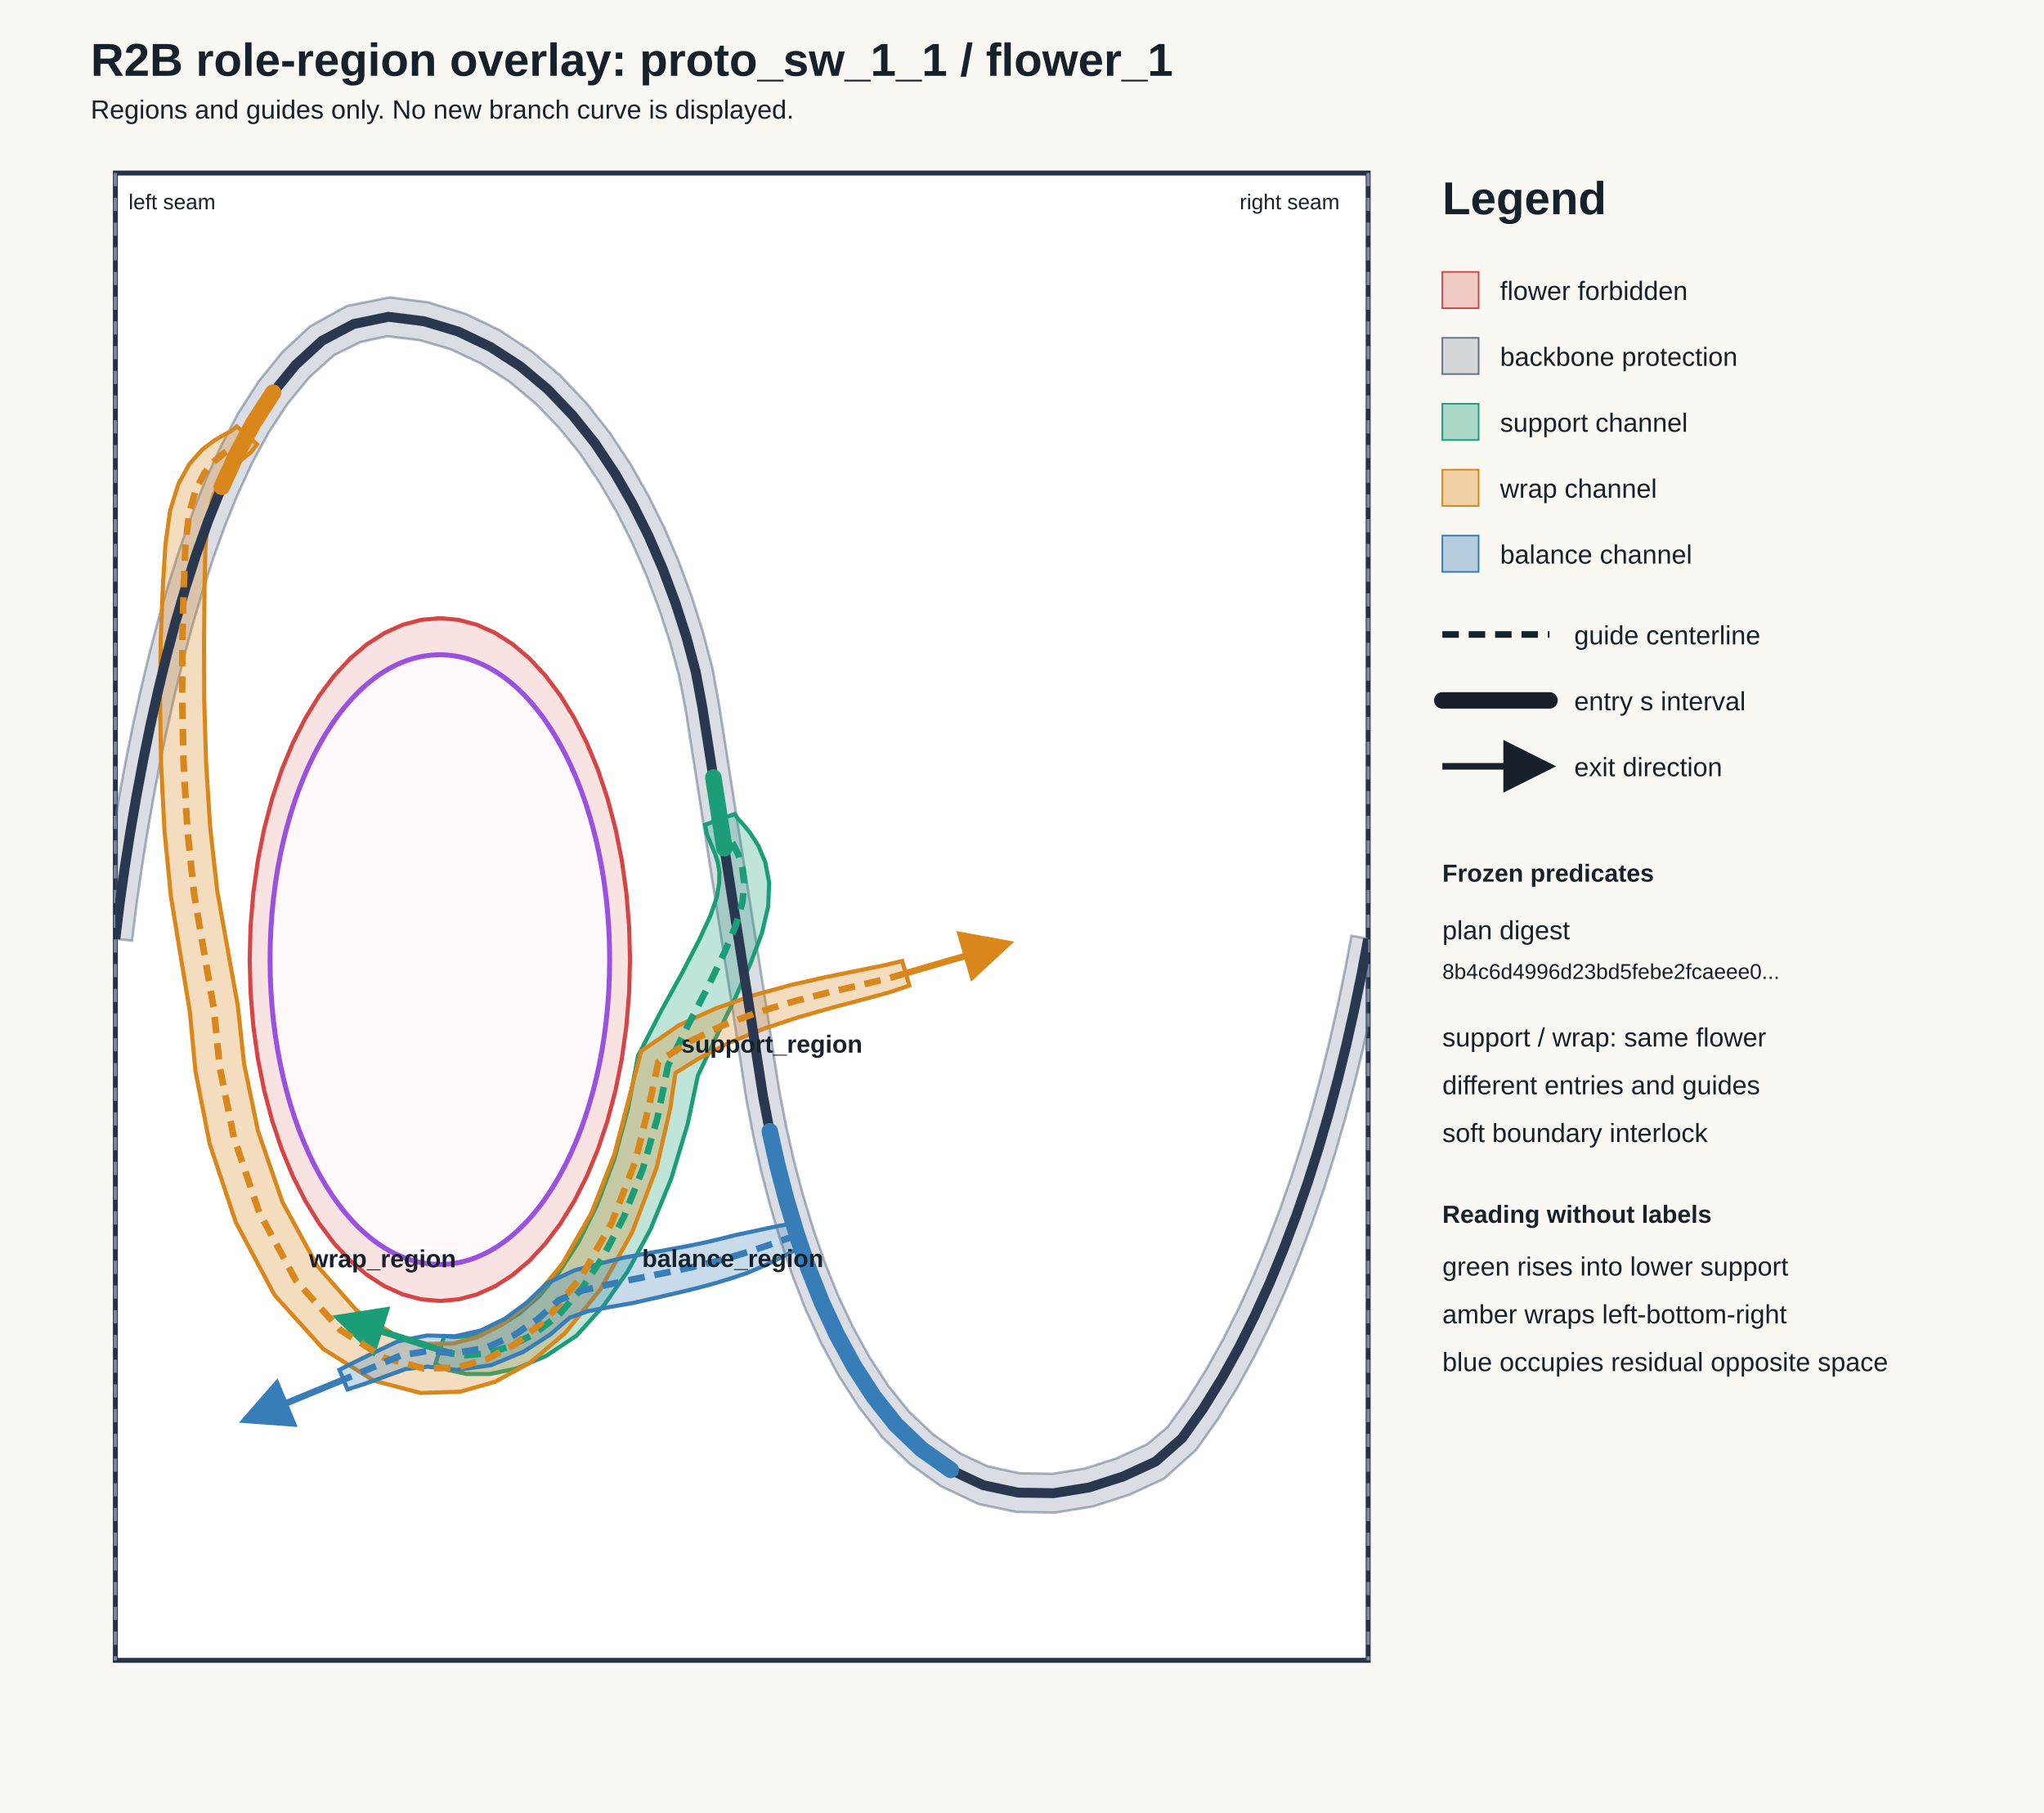
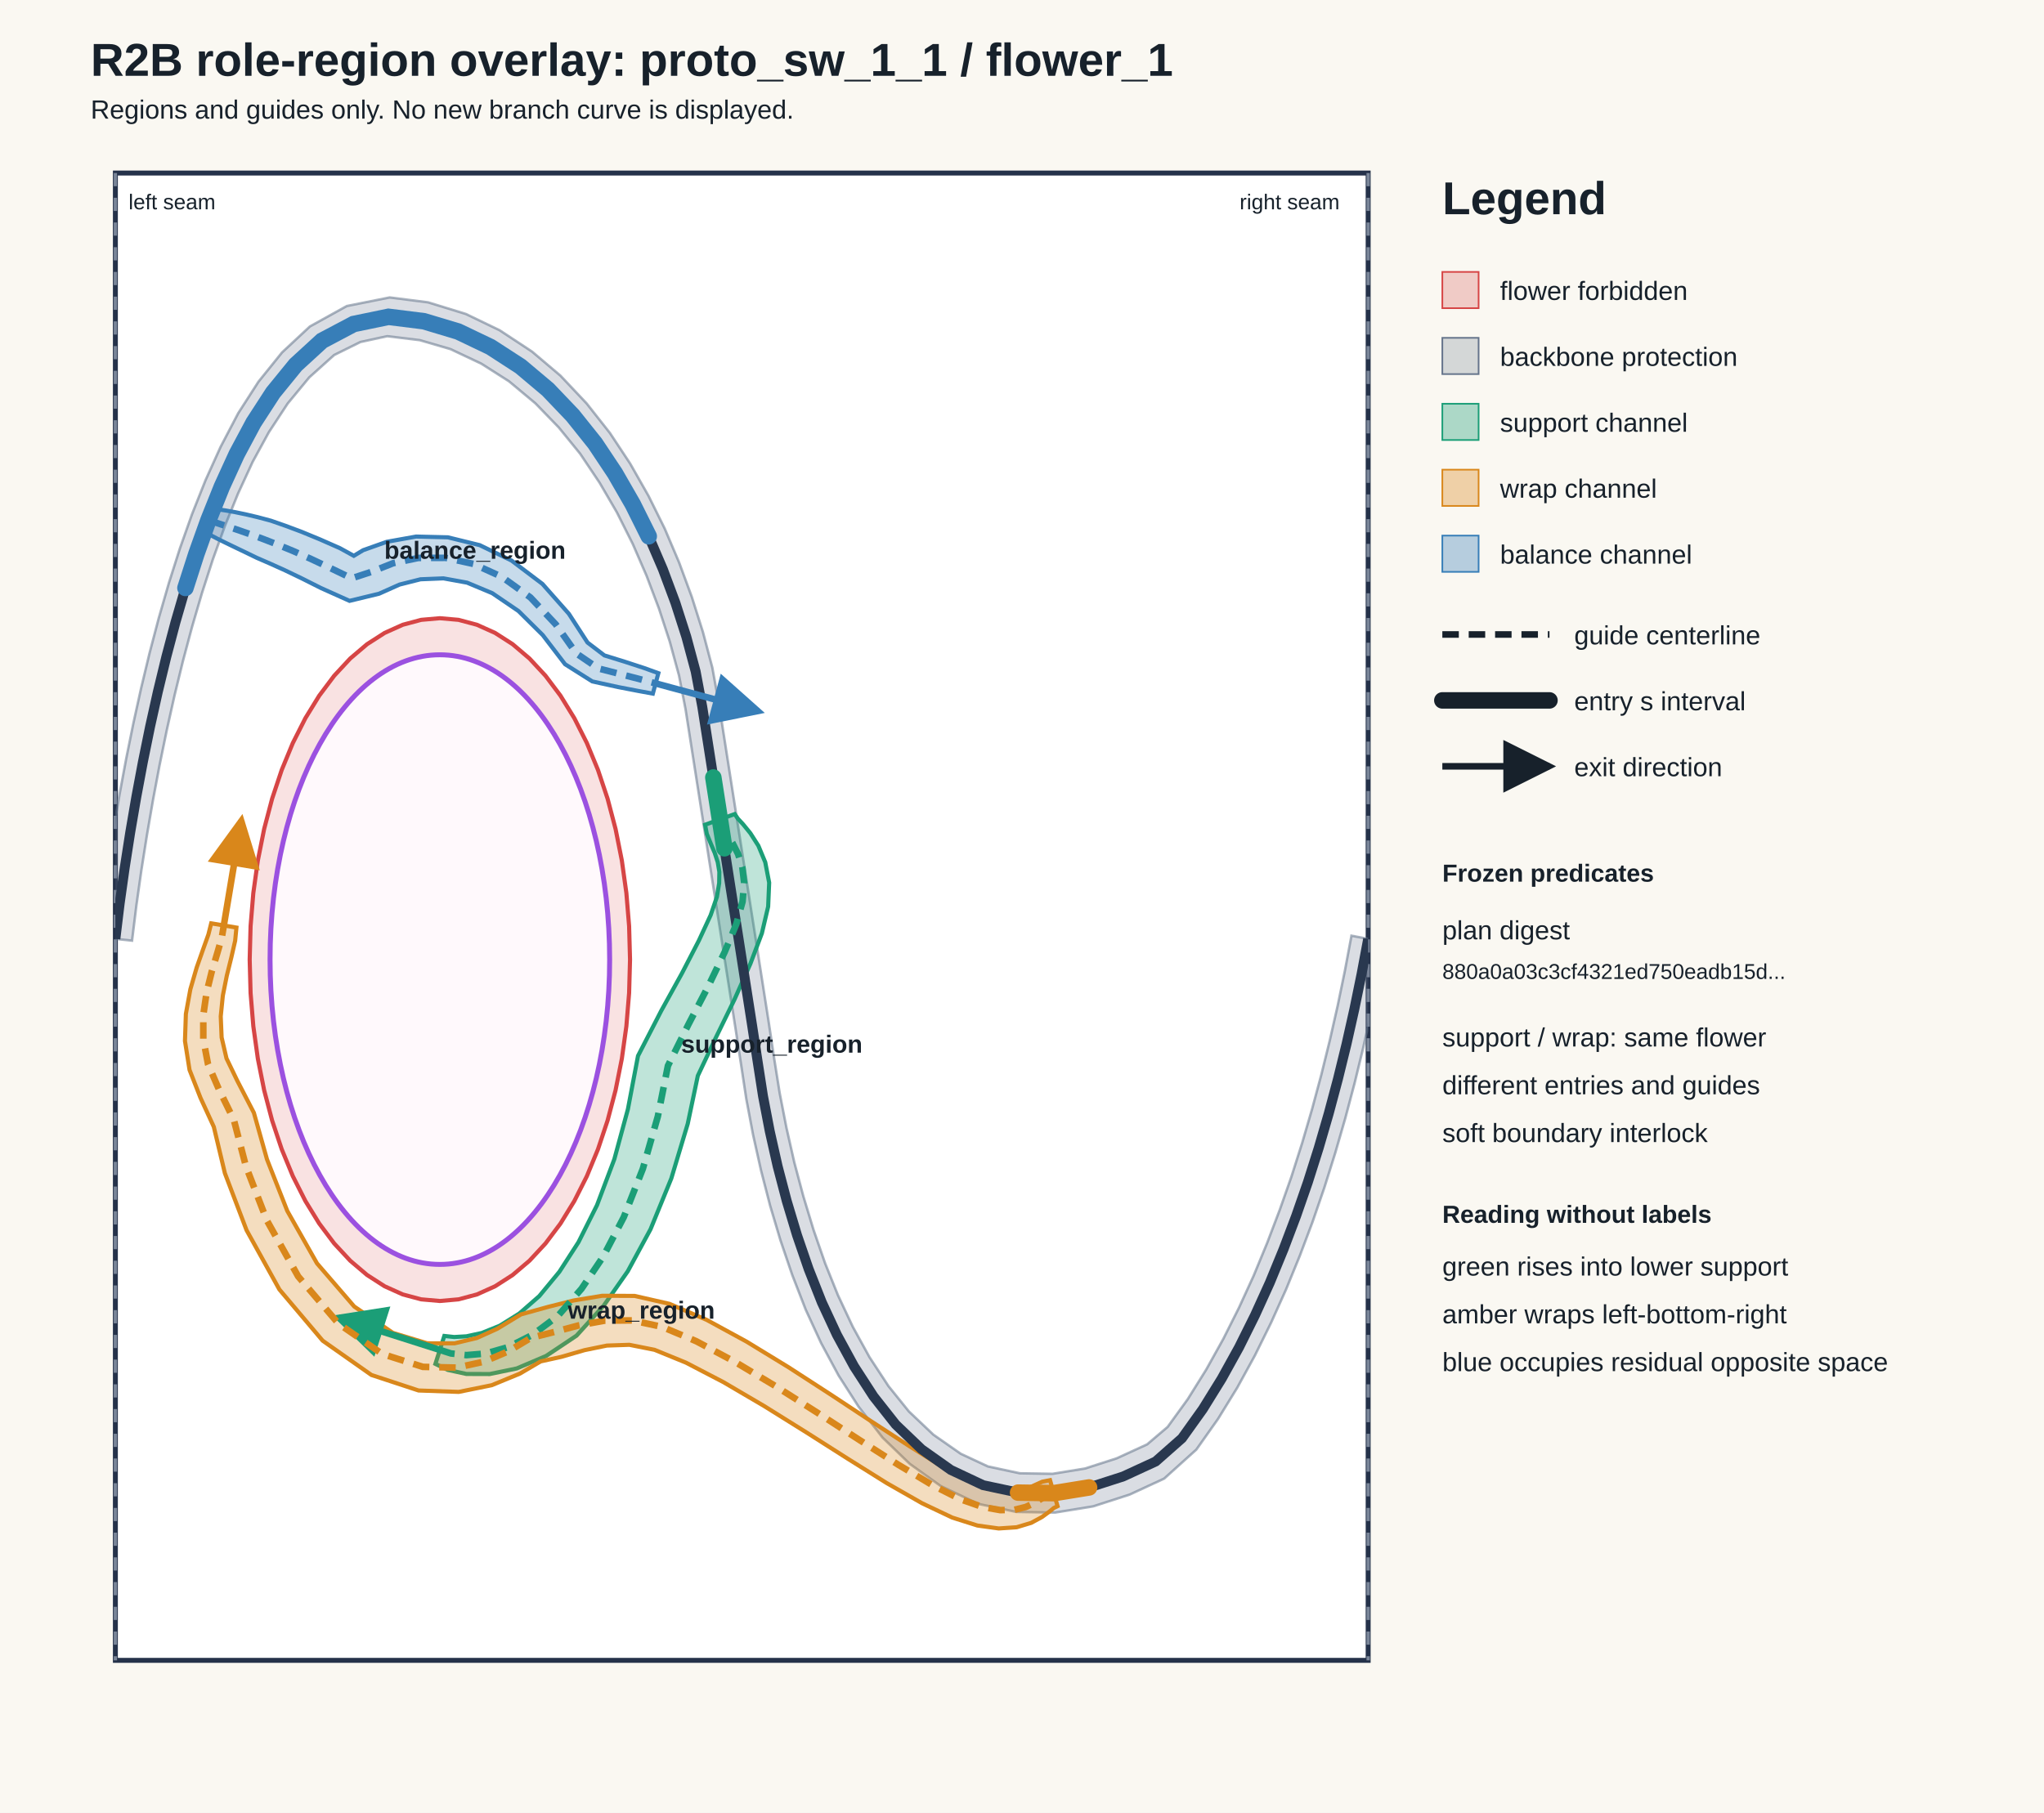
<svg xmlns="http://www.w3.org/2000/svg" width="1240" height="1100" viewBox="0 0 1240 1100">
  <defs>
    <clipPath id="unit">
      <rect x="70.0" y="105.0" width="760.0" height="902.5" />
    </clipPath>
    <marker id="arrow" markerWidth="8" markerHeight="8" refX="7" refY="4" orient="auto">
      <path d="M0,0 L8,4 L0,8 Z" fill="context-stroke" />
    </marker>
  </defs>
  <rect width="100%" height="100%" fill="#faf8f2" />
  <style>text{font-family:Arial,sans-serif;fill:#17212b}.title{font-size:28px;font-weight:700}.body{font-size:16px}.label{font-size:15px;font-weight:700}.small{font-size:13px}.seam{stroke:#7a8699;stroke-width:2;stroke-dasharray:8 7}.guide{fill:none;stroke-width:4;stroke-dasharray:10 6}.entry{fill:none;stroke-width:10;stroke-linecap:round}.exit{fill:none;stroke-width:4;marker-end:url(#arrow)}</style>
  <text x="55" y="46" class="title">R2B role-region overlay: proto_sw_1_1 / flower_1</text>
  <text x="55" y="72" class="body">Regions and guides only. No new branch curve is displayed.</text>
  <rect x="70.0" y="105.0" width="760.0" height="902.5" fill="#ffffff" stroke="#25324a" stroke-width="3" />
  <line x1="70.0" y1="105.0" x2="70.0" y2="1007.5" class="seam" />
  <line x1="830.0" y1="105.0" x2="830.0" y2="1007.5" class="seam" />
  <g clip-path="url(#unit)">
    <polygon points="80.11,570.78 82.74,549.42 85.77,528.07 89.13,506.81 92.81,485.51 96.81,464.28 101.16,443.14 105.86,422.09 110.97,401.16 116.52,380.37 122.56,359.76 129.16,339.36 136.41,319.23 144.42,299.46 153.32,280.17 163.10,262.26 174.52,244.85 187.62,228.98 202.70,215.43 218.62,207.54 234.90,204.00 254.64,206.40 273.34,211.86 292.03,220.70 308.77,231.36 324.82,244.75 338.94,259.33 351.93,275.29 363.76,292.94 374.28,310.98 383.87,330.08 392.27,349.45 399.76,369.29 406.32,389.35 411.91,409.84 415.90,430.40 419.26,451.88 422.62,473.36 425.98,494.84 429.34,516.32 432.70,537.80 436.06,559.28 439.42,580.76 442.78,602.24 446.14,623.72 449.42,644.97 452.75,666.88 456.86,688.61 461.64,710.04 467.20,731.58 473.50,752.71 480.61,773.63 488.80,794.71 498.12,814.95 508.74,834.65 520.88,853.58 535.40,872.31 551.93,888.27 570.76,901.76 593.48,912.55 616.53,917.44 640.05,917.82 663.17,914.06 685.30,906.91 706.23,897.22 725.78,879.59 738.90,861.02 750.55,842.09 761.24,822.59 771.08,802.66 780.20,782.40 788.51,762.06 796.25,741.49 803.47,720.51 810.05,699.55 816.15,678.45 821.78,657.23 826.97,635.90 831.74,614.48 836.12,592.97 840.13,571.60 819.87,567.80 815.86,589.17 811.50,610.26 806.74,631.26 801.58,652.16 795.99,672.94 789.95,693.59 783.42,714.10 776.35,734.18 768.71,754.28 760.51,774.16 751.65,793.49 742.11,812.48 731.78,831.04 720.53,849.06 708.36,865.86 695.92,876.44 677.42,884.93 658.23,891.10 638.53,894.31 618.71,893.99 599.34,889.84 582.81,882.13 566.22,870.55 551.38,856.48 538.99,841.09 527.49,823.55 517.33,805.07 508.33,785.89 500.55,766.54 493.55,746.33 487.33,725.82 481.86,705.31 477.10,684.32 473.01,663.34 469.66,642.30 466.39,620.56 463.03,599.08 459.67,577.60 456.32,556.12 452.96,534.64 449.60,513.16 446.24,491.68 442.88,470.20 439.52,448.72 436.16,427.24 432.13,405.08 426.45,383.58 419.70,362.25 412.00,341.36 403.26,320.77 393.45,300.96 382.29,281.32 370.03,262.78 355.87,244.80 339.99,227.95 322.79,213.37 303.09,200.39 282.58,190.51 259.70,183.46 236.41,180.49 210.39,185.70 188.04,198.08 171.12,213.85 156.79,231.65 144.55,250.69 133.85,271.12 124.69,291.38 116.51,311.96 109.14,332.78 102.45,353.78 96.35,374.92 90.76,396.16 85.63,417.49 80.91,438.89 76.56,460.35 72.55,481.86 68.87,503.41 65.52,525.11 62.50,546.82 59.89,568.62 80.11,570.78" fill="#65748b" fill-opacity="0.24" stroke="#65748b" stroke-opacity="0.55" stroke-width="1.5" />
    <polygon points="427.73,500.45 428.78,505.94 431.24,511.99 433.61,517.60 435.42,523.20 436.40,529.10 436.29,535.83 434.92,544.21 431.14,555.26 423.96,570.75 413.74,590.53 401.13,613.36 387.05,640.71 380.92,673.06 372.70,703.36 362.19,731.26 350.93,753.77 339.34,771.73 327.16,786.47 315.09,797.02 303.14,804.46 292.29,808.84 282.97,810.87 275.53,811.30 269.54,810.65 264.14,827.61 271.62,831.25 282.93,833.72 297.08,833.77 313.51,830.37 331.29,822.79 349.77,810.46 366.23,792.28 380.83,771.42 394.64,745.91 407.26,715.05 417.22,681.90 423.34,652.77 434.06,630.06 445.58,606.47 455.21,584.84 462.20,566.30 466.00,550.14 466.62,535.62 464.24,523.21 460.07,513.20 455.22,505.60 450.79,500.16 447.67,496.80 445.72,493.97 427.73,500.45" fill="#1b9e77" fill-opacity="0.28" stroke="#1b9e77" stroke-width="2.5" />
-     <polygon points="143.57,258.70 140.75,261.27 136.55,263.51 130.15,267.16 122.55,272.91 114.87,281.58 108.18,293.73 103.19,309.79 100.38,330.06 98.80,355.94 97.51,387.85 97.10,424.35 97.73,463.71 99.79,504.22 103.70,544.19 109.78,581.36 115.16,613.93 118.58,650.08 127.21,694.16 143.03,741.67 166.58,785.88 196.16,818.60 226.76,837.79 255.01,845.23 279.19,844.50 300.46,838.40 321.31,827.07 342.73,809.01 364.19,782.45 383.61,747.52 398.38,708.40 406.62,672.44 409.76,651.05 423.69,642.43 442.95,632.46 463.71,624.09 484.84,617.12 505.27,611.33 523.93,606.41 539.83,602.06 551.67,598.03 547.32,583.11 535.63,585.93 519.86,589.08 500.77,592.93 479.45,597.79 456.92,603.99 434.15,611.92 412.10,622.01 389.01,637.81 381.52,666.65 372.75,700.29 358.85,735.94 341.13,766.95 322.50,789.33 305.12,803.40 289.53,811.40 274.99,815.22 259.01,815.48 239.53,810.12 216.53,795.34 192.42,768.10 171.34,729.39 156.49,686.20 148.07,645.49 144.23,609.98 138.19,576.48 131.76,540.36 127.51,501.99 125.01,462.62 123.89,424.10 123.79,388.22 124.09,356.76 124.63,331.81 126.13,314.02 129.10,301.58 132.90,293.04 137.14,287.13 141.78,282.67 146.84,278.77 152.18,274.40 155.88,269.58 143.57,258.70" fill="#d9871b" fill-opacity="0.28" stroke="#d9871b" stroke-width="2.5" />
-     <polygon points="481.18,742.54 477.21,743.05 472.44,743.90 466.95,745.02 460.72,746.35 453.71,747.86 445.90,749.51 437.39,751.66 428.09,753.85 417.63,756.02 405.74,758.22 392.65,760.54 378.67,763.05 364.26,766.63 348.60,770.81 332.00,778.57 319.01,790.87 306.28,800.20 291.54,807.39 276.04,810.84 258.92,810.38 241.19,813.98 226.21,821.08 214.54,826.84 205.90,831.22 210.79,843.11 220.09,840.10 232.40,835.71 245.97,830.72 259.66,829.29 277.16,831.26 297.97,828.39 317.43,820.30 333.85,809.76 345.69,799.54 356.64,795.61 370.11,793.09 384.40,790.58 398.12,787.45 411.21,784.44 423.40,781.48 434.39,778.50 444.14,775.50 452.91,772.57 460.64,769.31 467.46,766.22 473.37,763.34 478.40,760.73 482.52,758.45 485.87,756.50 481.18,742.54" fill="#377eb8" fill-opacity="0.28" stroke="#377eb8" stroke-width="2.5" />
+     <polygon points="637.00,898.17 632.26,899.11 627.30,901.36 623.10,903.37 618.94,904.81 614.14,905.53 607.81,905.21 599.09,903.18 587.47,898.59 571.70,890.06 551.72,877.54 528.65,862.53 503.79,846.11 478.20,829.54 452.87,814.07 428.69,800.89 406.16,791.17 384.99,786.36 365.34,786.27 347.88,789.15 332.53,793.01 316.03,797.59 301.58,806.35 289.24,811.92 275.78,815.13 259.19,815.10 238.40,808.81 214.88,792.78 192.31,766.62 174.28,734.79 161.97,703.49 154.01,675.22 143.96,655.82 137.40,642.22 134.45,629.53 133.91,616.74 135.19,604.12 137.59,592.05 140.36,580.89 142.66,570.84 143.44,562.85 128.12,560.29 126.44,567.01 123.28,575.84 119.32,587.08 115.48,600.30 112.76,615.25 112.21,631.67 114.98,649.20 121.63,666.18 129.71,683.76 136.42,711.88 149.58,746.50 169.49,782.46 195.74,813.52 225.32,834.33 253.93,843.75 278.31,844.60 298.29,840.55 315.41,833.50 327.99,826.10 340.45,823.36 354.64,819.26 368.17,816.49 381.81,816.03 397.09,819.07 416.20,826.88 438.90,838.70 463.59,853.20 489.04,869.08 514.16,885.06 537.88,899.90 559.40,912.18 577.74,920.88 592.96,925.69 605.87,927.47 616.77,926.73 625.58,924.07 632.19,920.49 636.73,917.16 639.27,915.06 641.58,913.95 637.00,898.17" fill="#d9871b" fill-opacity="0.28" stroke="#d9871b" stroke-width="2.5" />
+     <polygon points="124.04,322.55 127.45,324.57 131.66,326.78 136.56,329.21 142.20,331.94 148.61,335.01 155.81,338.50 163.99,342.05 172.98,346.11 183.13,350.99 194.68,356.80 212.05,364.60 229.97,360.26 242.35,354.73 255.10,351.51 269.01,350.95 283.35,353.55 298.63,359.94 314.54,370.78 329.28,385.39 342.80,403.05 359.32,413.49 375.07,416.92 387.05,419.24 396.05,420.89 399.41,408.48 390.72,405.35 379.05,401.54 366.66,397.70 356.41,389.89 345.09,372.43 329.07,354.32 310.30,340.13 291.04,330.80 271.72,326.05 252.45,325.58 234.64,328.76 220.32,333.85 214.64,337.27 206.21,332.63 194.01,327.26 183.02,322.73 173.22,319.06 164.37,315.97 156.25,313.80 149.03,312.10 142.70,310.79 137.24,309.82 132.67,309.13 128.88,308.64 124.04,322.55" fill="#377eb8" fill-opacity="0.28" stroke="#377eb8" stroke-width="2.5" />
    <polygon points="382.21,582.28 381.65,602.59 379.99,622.70 377.24,642.42 373.43,661.56 368.59,679.94 362.76,697.37 356.02,713.70 348.42,728.77 340.03,742.42 330.93,754.53 321.22,764.98 310.99,773.67 300.33,780.52 289.34,785.46 278.15,788.44 266.84,789.44 255.53,788.44 244.33,785.46 233.35,780.52 222.69,773.67 212.45,764.98 202.74,754.53 193.65,742.42 185.26,728.77 177.65,713.70 170.91,697.37 165.09,679.94 160.25,661.56 156.43,642.42 153.68,622.70 152.02,602.59 151.47,582.28 152.02,561.98 153.68,541.87 156.43,522.15 160.25,503.01 165.09,484.63 170.91,467.19 177.65,450.86 185.26,435.80 193.65,422.15 202.74,410.04 212.45,399.59 222.69,390.89 233.35,384.05 244.33,379.11 255.53,376.12 266.84,375.13 278.15,376.12 289.34,379.11 300.33,384.05 310.99,390.89 321.22,399.59 330.93,410.04 340.03,422.15 348.42,435.80 356.02,450.86 362.76,467.19 368.59,484.63 373.43,503.01 377.24,522.15 379.99,541.87 381.65,561.98 382.21,582.28" fill="#d64545" fill-opacity="0.16" stroke="#d64545" stroke-width="2.5" />
    <ellipse cx="266.837" cy="582.283" rx="103.01" ry="184.962" fill="#fff9fc" stroke="#9b51e0" stroke-width="3" />
    <polyline points="70.00,569.70 72.62,548.12 75.65,526.59 79.00,505.11 82.68,483.68 86.69,462.31 91.03,441.01 95.75,419.79 100.87,398.66 106.43,377.64 112.50,356.77 119.15,336.07 126.46,315.60 134.55,295.42 143.58,275.65 153.83,256.47 165.65,238.25 179.37,221.41 195.37,206.75 214.51,196.62 235.66,192.24 257.17,194.93 277.96,201.18 297.56,210.55 315.78,222.36 332.40,236.35 347.41,252.07 360.98,269.04 373.03,287.13 383.87,305.97 393.56,325.43 402.13,345.40 409.73,365.77 416.38,386.47 422.02,407.46 426.03,428.82 429.39,450.30 432.75,471.78 436.11,493.26 439.47,514.74 442.83,536.22 446.19,557.70 449.55,579.18 452.90,600.66 456.26,622.14 459.54,643.63 462.88,665.11 466.98,686.46 471.75,707.67 477.26,728.70 483.52,749.52 490.58,770.08 498.57,790.30 507.73,810.01 518.12,829.10 529.93,847.34 543.39,864.40 559.08,879.41 576.79,891.95 596.41,901.20 617.62,905.72 639.29,906.06 660.70,902.58 681.36,895.92 701.08,886.83 717.07,872.72 729.71,855.04 741.16,836.56 751.68,817.54 761.36,798.07 770.35,778.28 778.61,758.17 786.30,737.84 793.44,717.30 800.00,696.57 806.07,675.70 811.68,654.69 816.86,633.58 821.62,612.37 825.99,591.07 830.00,569.70" fill="none" stroke="#29384f" stroke-width="6" />
    <polyline points="432.75,471.78 436.11,493.26 439.47,514.74" class="entry" stroke="#1b9e77" />
    <polyline points="436.73,497.21 438.22,501.37 441.01,506.08 444.42,511.60 447.75,518.20 450.32,526.15 451.45,535.72 450.46,547.17 446.67,560.78 439.58,577.79 429.66,598.50 417.59,621.71 405.20,646.74 399.07,677.48 389.98,709.21 378.41,738.59 365.88,762.59 352.79,782.01 338.46,798.47 323.19,809.90 308.32,817.41 294.69,821.31 282.95,822.29 273.57,821.27 266.84,819.13" class="guide" stroke="#1b9e77" />
    <line x1="266.84" y1="819.13" x2="205.28" y2="799.53" class="exit" stroke="#1b9e77" />
    <text x="413.20" y="638.74" class="label" fill="#1b9e77">support_region</text>
-     <polyline points="134.55,295.42 143.58,275.65 153.83,256.47 165.65,238.25" class="entry" stroke="#d9871b" />
-     <polyline points="149.73,264.14 146.46,267.84 141.69,271.14 135.97,274.91 129.85,280.02 123.89,287.31 118.64,297.65 114.66,311.91 112.50,330.93 111.45,356.35 110.65,388.03 110.50,424.22 111.37,463.17 113.65,503.10 117.73,542.27 123.98,578.92 129.70,611.96 133.32,647.79 141.85,690.18 157.18,735.53 179.50,776.99 206.34,806.97 233.15,823.96 257.01,830.35 277.09,829.86 295.00,824.90 313.22,815.24 332.61,799.17 352.66,774.70 371.23,741.73 385.56,704.34 394.07,669.54 399.38,644.43 417.89,632.22 438.55,622.19 460.31,614.04 482.15,607.46 503.02,602.13 521.89,597.74 537.73,593.99 549.50,590.57" class="guide" stroke="#d9871b" />
-     <line x1="549.50" y1="590.57" x2="611.52" y2="572.51" class="exit" stroke="#d9871b" />
-     <text x="187.50" y="768.99" class="label" fill="#d9871b">wrap_region</text>
-     <polyline points="466.98,686.46 471.75,707.67 477.26,728.70 483.52,749.52 490.58,770.08 498.57,790.30 507.73,810.01 518.12,829.10 529.93,847.34 543.39,864.40 559.08,879.41 576.79,891.95" class="entry" stroke="#377eb8" />
-     <polyline points="483.52,749.52 479.87,750.75 475.42,752.32 470.16,754.18 464.09,756.29 457.17,758.59 449.41,761.04 440.77,763.58 431.24,766.17 420.51,768.75 408.47,771.33 395.39,774.00 381.53,776.81 367.19,779.86 352.62,783.21 338.84,789.06 326.43,800.31 311.85,810.25 294.75,817.89 276.60,821.05 259.29,819.84 243.58,822.35 229.30,828.40 217.32,833.47 208.34,837.17" class="guide" stroke="#377eb8" />
-     <line x1="208.34" y1="837.17" x2="148.61" y2="861.77" class="exit" stroke="#377eb8" />
-     <text x="389.53" y="768.81" class="label" fill="#377eb8">balance_region</text>
+     <polyline points="617.62,905.72 639.29,906.06 660.70,902.58" class="entry" stroke="#d9871b" />
+     <polyline points="639.29,906.06 635.77,907.08 632.02,909.26 627.65,911.93 622.26,914.44 615.46,916.13 606.84,916.34 596.02,914.43 582.60,909.74 565.55,901.12 544.80,888.72 521.40,873.79 496.42,857.59 470.89,841.37 445.89,826.39 422.45,813.88 401.63,805.12 383.40,801.20 366.75,801.38 351.26,804.20 336.49,808.18 322.01,811.84 308.49,819.92 293.77,826.23 277.04,829.87 256.56,829.42 231.86,821.57 205.31,803.15 180.90,774.54 161.93,740.64 149.19,707.69 141.86,679.49 132.80,661.00 126.19,645.71 123.33,630.60 123.33,616.00 125.33,602.21 128.45,589.56 131.82,578.36 134.55,568.93 135.78,561.57" class="guide" stroke="#d9871b" />
+     <line x1="135.78" y1="561.57" x2="146.44" y2="497.85" class="exit" stroke="#d9871b" />
+     <text x="344.49" y="800.18" class="label" fill="#d9871b">wrap_region</text>
+     <polyline points="112.50,356.77 119.15,336.07 126.46,315.60 134.55,295.42 143.58,275.65 153.83,256.47 165.65,238.25 179.37,221.41 195.37,206.75 214.51,196.62 235.66,192.24 257.17,194.93 277.96,201.18 297.56,210.55 315.78,222.36 332.40,236.35 347.41,252.07 360.98,269.04 373.03,287.13 383.87,305.97 393.56,325.43" class="entry" stroke="#377eb8" />
+     <polyline points="126.46,315.60 130.06,316.85 134.45,318.30 139.63,320.00 145.62,322.02 152.43,324.41 160.09,327.23 168.61,330.55 178.00,334.42 188.57,339.12 200.44,344.71 213.34,350.93 225.14,347.05 238.50,341.75 253.78,338.55 270.37,338.50 287.20,342.18 304.46,350.03 321.80,362.55 337.19,378.91 349.61,396.47 362.99,405.60 377.06,409.23 388.88,412.30 397.73,414.69" class="guide" stroke="#377eb8" />
+     <line x1="397.73" y1="414.69" x2="460.09" y2="431.56" class="exit" stroke="#377eb8" />
+     <text x="233.14" y="339.05" class="label" fill="#377eb8">balance_region</text>
  </g>
  <text x="78.0" y="127.0" class="small">left seam</text>
  <text x="752.0" y="127.0" class="small">right seam</text>
  <text x="875" y="130" class="title">Legend</text>
  <rect x="875" y="165" width="22" height="22" fill="#d64545" fill-opacity="0.25" stroke="#d64545" />
  <text x="910" y="182" class="body">flower forbidden</text>
  <rect x="875" y="205" width="22" height="22" fill="#65748b" fill-opacity="0.25" stroke="#65748b" />
  <text x="910" y="222" class="body">backbone protection</text>
  <rect x="875" y="245" width="22" height="22" fill="#1b9e77" fill-opacity="0.35" stroke="#1b9e77" />
  <text x="910" y="262" class="body">support channel</text>
  <rect x="875" y="285" width="22" height="22" fill="#d9871b" fill-opacity="0.35" stroke="#d9871b" />
  <text x="910" y="302" class="body">wrap channel</text>
  <rect x="875" y="325" width="22" height="22" fill="#377eb8" fill-opacity="0.35" stroke="#377eb8" />
  <text x="910" y="342" class="body">balance channel</text>
  <line x1="875" y1="385" x2="940" y2="385" class="guide" stroke="#17212b" />
  <text x="955" y="391" class="body">guide centerline</text>
  <line x1="875" y1="425" x2="940" y2="425" class="entry" stroke="#17212b" />
  <text x="955" y="431" class="body">entry s interval</text>
  <line x1="875" y1="465" x2="940" y2="465" class="exit" stroke="#17212b" />
  <text x="955" y="471" class="body">exit direction</text>
  <text x="875" y="535" class="label">Frozen predicates</text>
  <text x="875" y="570" class="body">plan digest</text>
-   <text x="875" y="594" class="small">8b4c6d4996d23bd5febe2fcaeee0...</text>
+   <text x="875" y="594" class="small">880a0a03c3cf4321ed750eadb15d...</text>
  <text x="875" y="635" class="body">support / wrap: same flower</text>
  <text x="875" y="664" class="body">different entries and guides</text>
  <text x="875" y="693" class="body">soft boundary interlock</text>
  <text x="875" y="742" class="label">Reading without labels</text>
  <text x="875" y="774" class="body">green rises into lower support</text>
  <text x="875" y="803" class="body">amber wraps left-bottom-right</text>
  <text x="875" y="832" class="body">blue occupies residual opposite space</text>
</svg>
